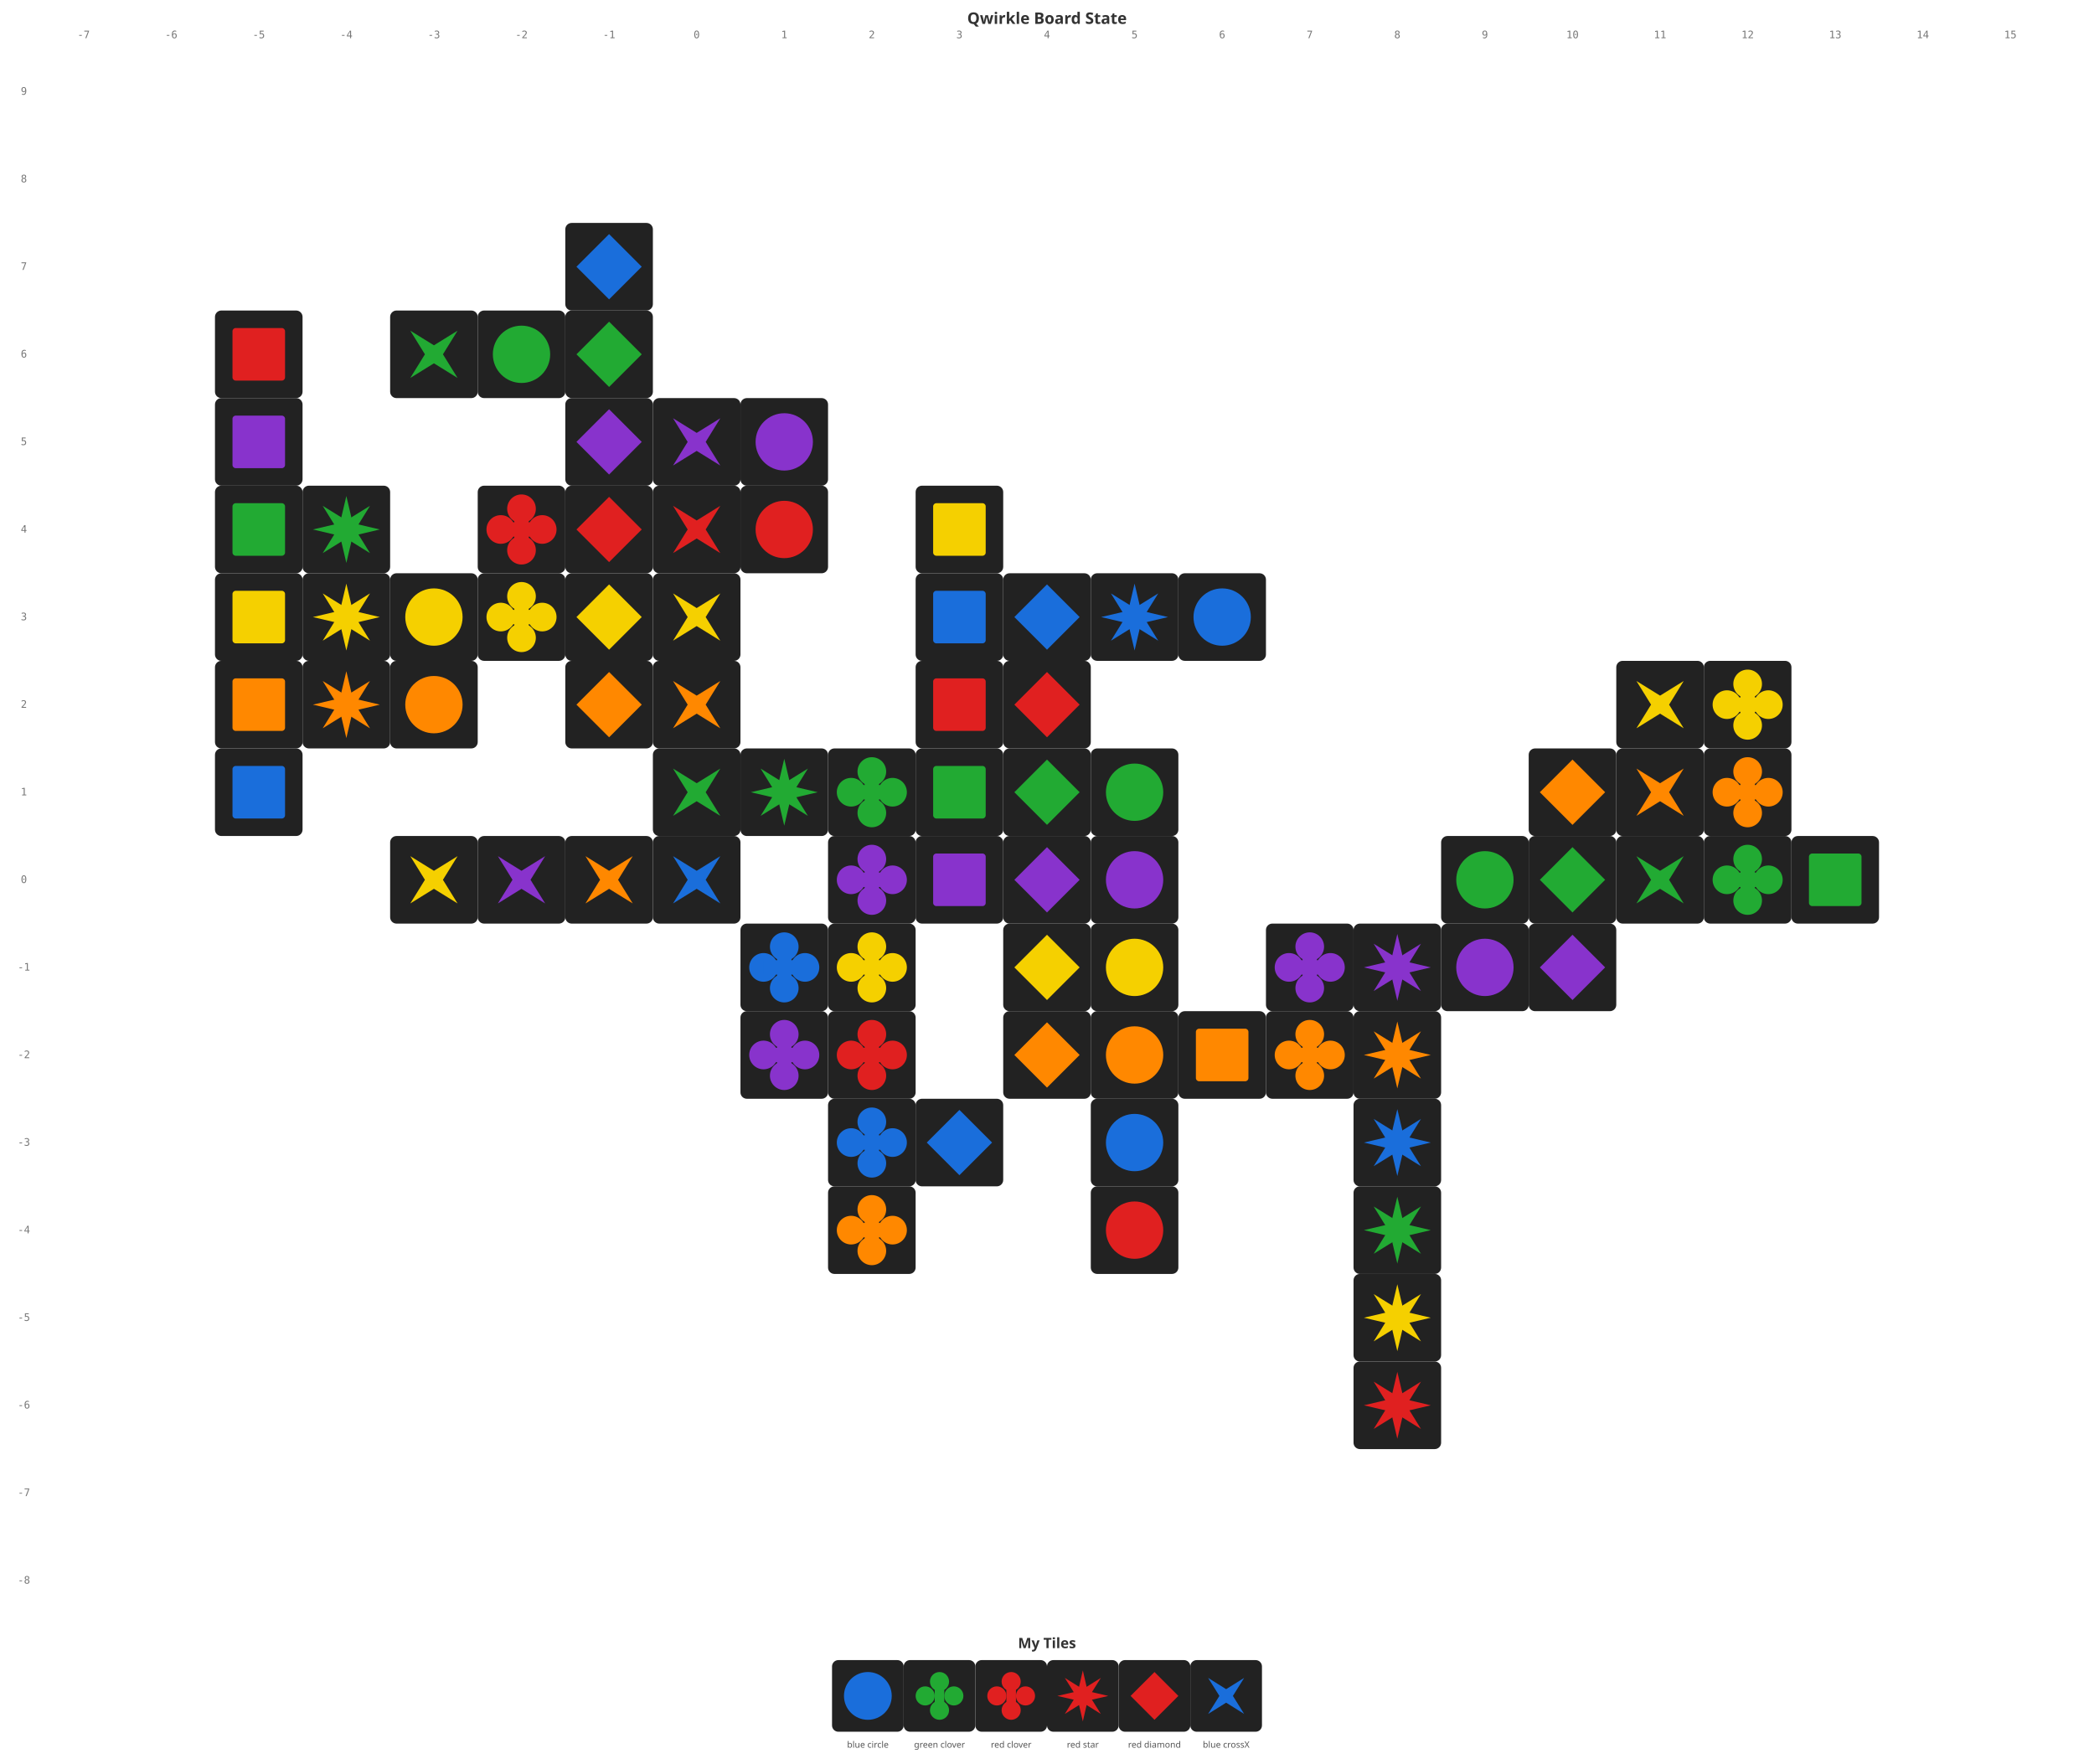
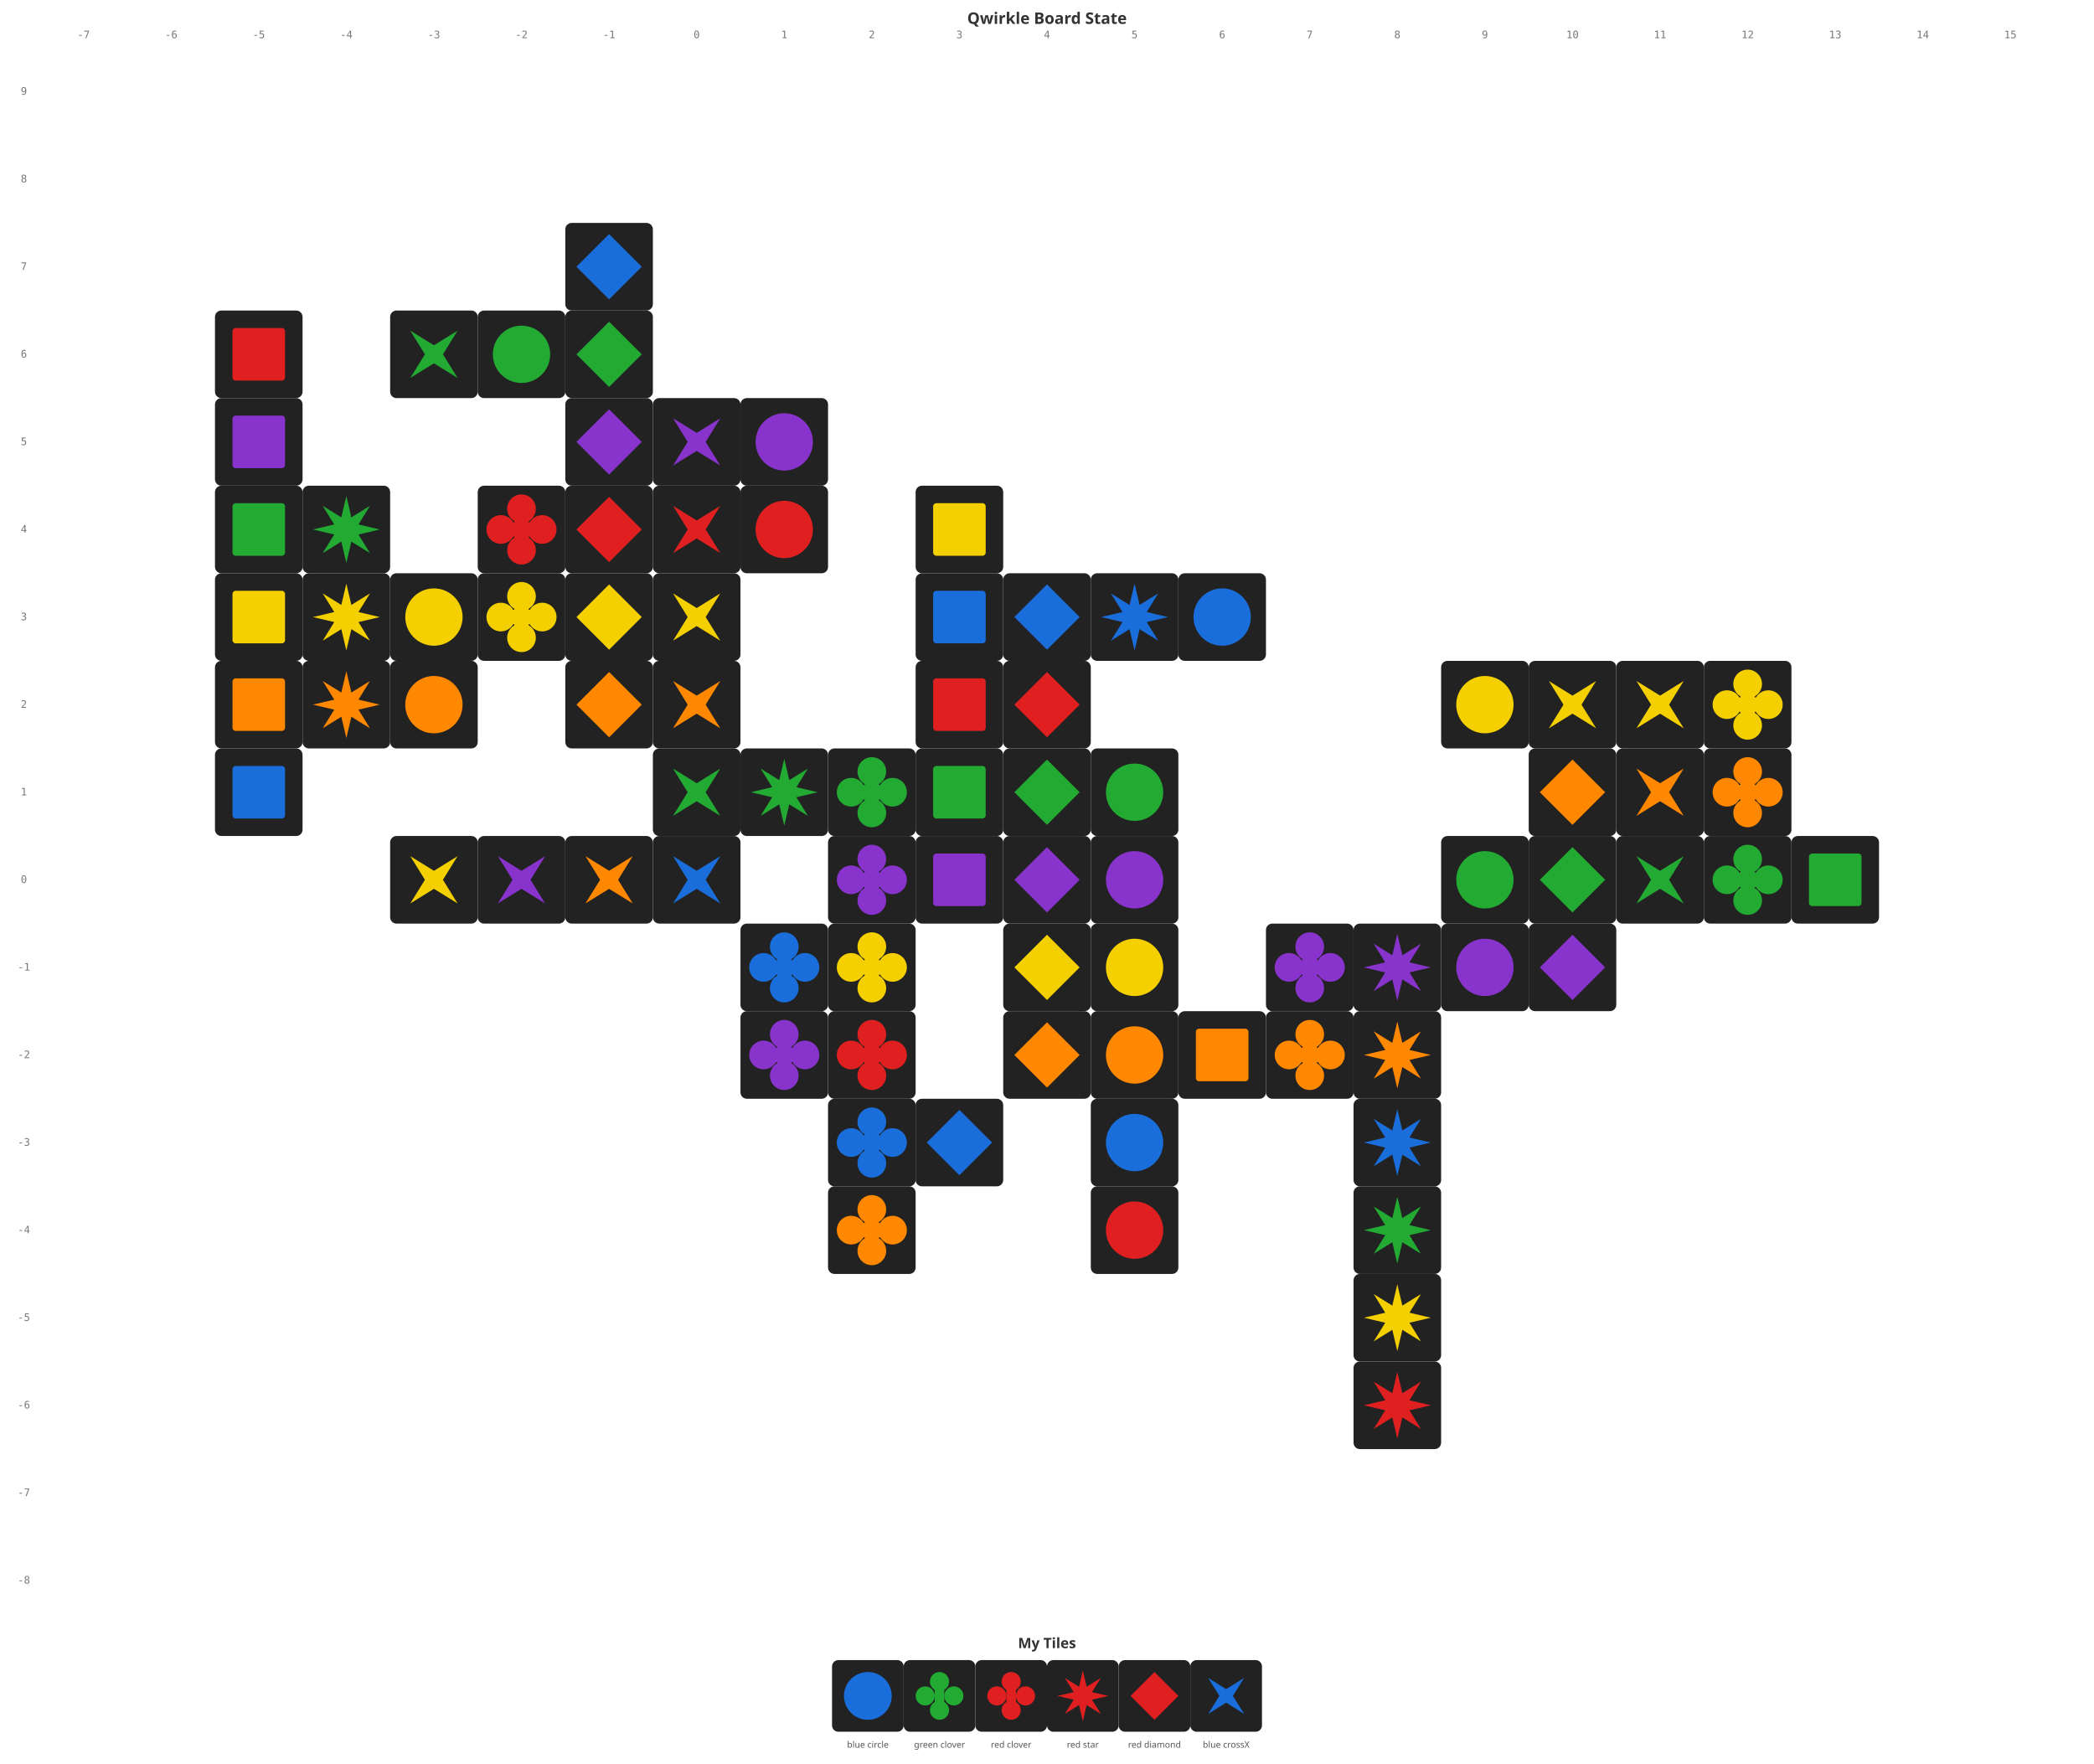
<svg xmlns="http://www.w3.org/2000/svg" viewBox="0 0 2630 2215" width="2630" height="2215" style="background:#f5f0e8">
  <text x="1315" y="30" text-anchor="middle" font-size="20" fill="#333" font-family="sans-serif" font-weight="bold">Qwirkle Board State</text>
  <text x="105" y="48" text-anchor="middle" font-size="13" fill="#777" font-family="monospace">-7</text>
  <text x="215" y="48" text-anchor="middle" font-size="13" fill="#777" font-family="monospace">-6</text>
  <text x="325" y="48" text-anchor="middle" font-size="13" fill="#777" font-family="monospace">-5</text>
  <text x="435" y="48" text-anchor="middle" font-size="13" fill="#777" font-family="monospace">-4</text>
  <text x="545" y="48" text-anchor="middle" font-size="13" fill="#777" font-family="monospace">-3</text>
  <text x="655" y="48" text-anchor="middle" font-size="13" fill="#777" font-family="monospace">-2</text>
  <text x="765" y="48" text-anchor="middle" font-size="13" fill="#777" font-family="monospace">-1</text>
  <text x="875" y="48" text-anchor="middle" font-size="13" fill="#777" font-family="monospace">0</text>
  <text x="985" y="48" text-anchor="middle" font-size="13" fill="#777" font-family="monospace">1</text>
  <text x="1095" y="48" text-anchor="middle" font-size="13" fill="#777" font-family="monospace">2</text>
  <text x="1205" y="48" text-anchor="middle" font-size="13" fill="#777" font-family="monospace">3</text>
  <text x="1315" y="48" text-anchor="middle" font-size="13" fill="#777" font-family="monospace">4</text>
  <text x="1425" y="48" text-anchor="middle" font-size="13" fill="#777" font-family="monospace">5</text>
  <text x="1535" y="48" text-anchor="middle" font-size="13" fill="#777" font-family="monospace">6</text>
  <text x="1645" y="48" text-anchor="middle" font-size="13" fill="#777" font-family="monospace">7</text>
  <text x="1755" y="48" text-anchor="middle" font-size="13" fill="#777" font-family="monospace">8</text>
  <text x="1865" y="48" text-anchor="middle" font-size="13" fill="#777" font-family="monospace">9</text>
  <text x="1975" y="48" text-anchor="middle" font-size="13" fill="#777" font-family="monospace">10</text>
  <text x="2085" y="48" text-anchor="middle" font-size="13" fill="#777" font-family="monospace">11</text>
  <text x="2195" y="48" text-anchor="middle" font-size="13" fill="#777" font-family="monospace">12</text>
  <text x="2305" y="48" text-anchor="middle" font-size="13" fill="#777" font-family="monospace">13</text>
  <text x="2415" y="48" text-anchor="middle" font-size="13" fill="#777" font-family="monospace">14</text>
  <text x="2525" y="48" text-anchor="middle" font-size="13" fill="#777" font-family="monospace">15</text>
  <text x="30" y="1989" text-anchor="middle" font-size="13" fill="#777" font-family="monospace">-8</text>
  <text x="30" y="1879" text-anchor="middle" font-size="13" fill="#777" font-family="monospace">-7</text>
  <text x="30" y="1769" text-anchor="middle" font-size="13" fill="#777" font-family="monospace">-6</text>
  <text x="30" y="1659" text-anchor="middle" font-size="13" fill="#777" font-family="monospace">-5</text>
  <text x="30" y="1549" text-anchor="middle" font-size="13" fill="#777" font-family="monospace">-4</text>
  <text x="30" y="1439" text-anchor="middle" font-size="13" fill="#777" font-family="monospace">-3</text>
  <text x="30" y="1329" text-anchor="middle" font-size="13" fill="#777" font-family="monospace">-2</text>
  <text x="30" y="1219" text-anchor="middle" font-size="13" fill="#777" font-family="monospace">-1</text>
  <text x="30" y="1109" text-anchor="middle" font-size="13" fill="#777" font-family="monospace">0</text>
  <text x="30" y="999" text-anchor="middle" font-size="13" fill="#777" font-family="monospace">1</text>
  <text x="30" y="889" text-anchor="middle" font-size="13" fill="#777" font-family="monospace">2</text>
  <text x="30" y="779" text-anchor="middle" font-size="13" fill="#777" font-family="monospace">3</text>
  <text x="30" y="669" text-anchor="middle" font-size="13" fill="#777" font-family="monospace">4</text>
  <text x="30" y="559" text-anchor="middle" font-size="13" fill="#777" font-family="monospace">5</text>
  <text x="30" y="449" text-anchor="middle" font-size="13" fill="#777" font-family="monospace">6</text>
  <text x="30" y="339" text-anchor="middle" font-size="13" fill="#777" font-family="monospace">7</text>
  <text x="30" y="229" text-anchor="middle" font-size="13" fill="#777" font-family="monospace">8</text>
  <text x="30" y="119" text-anchor="middle" font-size="13" fill="#777" font-family="monospace">9</text>
  <rect x="270" y="390" width="110" height="110" rx="8" fill="#222" />
  <rect x="292" y="412" width="66" height="66" rx="4" fill="#e02020" />
  <rect x="270" y="500" width="110" height="110" rx="8" fill="#222" />
  <rect x="292" y="522" width="66" height="66" rx="4" fill="#8833cc" />
  <rect x="270" y="610" width="110" height="110" rx="8" fill="#222" />
  <rect x="292" y="632" width="66" height="66" rx="4" fill="#22aa33" />
  <rect x="270" y="720" width="110" height="110" rx="8" fill="#222" />
  <rect x="292" y="742" width="66" height="66" rx="4" fill="#f5d000" />
  <rect x="270" y="830" width="110" height="110" rx="8" fill="#222" />
  <rect x="292" y="852" width="66" height="66" rx="4" fill="#ff8800" />
  <rect x="270" y="940" width="110" height="110" rx="8" fill="#222" />
  <rect x="292" y="962" width="66" height="66" rx="4" fill="#1a6edb" />
  <rect x="380" y="610" width="110" height="110" rx="8" fill="#222" />
  <g transform="translate(435,665)">
    <polygon points="0,-42 8,-8 42,0 8,8 0,42 -8,8 -42,0 -8,-8" fill="#22aa33" />
    <polygon points="0,-42 8,-8 42,0 8,8 0,42 -8,8 -42,0 -8,-8" fill="#22aa33" transform="rotate(45)" />
  </g>
  <rect x="380" y="720" width="110" height="110" rx="8" fill="#222" />
  <g transform="translate(435,775)">
    <polygon points="0,-42 8,-8 42,0 8,8 0,42 -8,8 -42,0 -8,-8" fill="#f5d000" />
    <polygon points="0,-42 8,-8 42,0 8,8 0,42 -8,8 -42,0 -8,-8" fill="#f5d000" transform="rotate(45)" />
  </g>
  <rect x="380" y="830" width="110" height="110" rx="8" fill="#222" />
  <g transform="translate(435,885)">
    <polygon points="0,-42 8,-8 42,0 8,8 0,42 -8,8 -42,0 -8,-8" fill="#ff8800" />
    <polygon points="0,-42 8,-8 42,0 8,8 0,42 -8,8 -42,0 -8,-8" fill="#ff8800" transform="rotate(45)" />
  </g>
  <rect x="490" y="390" width="110" height="110" rx="8" fill="#222" />
  <g transform="translate(545,445) rotate(45)">
    <polygon points="0,-42 8,-8 42,0 8,8 0,42 -8,8 -42,0 -8,-8" fill="#22aa33" />
  </g>
  <rect x="490" y="720" width="110" height="110" rx="8" fill="#222" />
  <circle cx="545" cy="775" r="36" fill="#f5d000" />
  <rect x="490" y="830" width="110" height="110" rx="8" fill="#222" />
  <circle cx="545" cy="885" r="36" fill="#ff8800" />
  <rect x="490" y="1050" width="110" height="110" rx="8" fill="#222" />
  <g transform="translate(545,1105) rotate(45)">
    <polygon points="0,-42 8,-8 42,0 8,8 0,42 -8,8 -42,0 -8,-8" fill="#f5d000" />
  </g>
  <rect x="600" y="390" width="110" height="110" rx="8" fill="#222" />
  <circle cx="655" cy="445" r="36" fill="#22aa33" />
  <rect x="600" y="610" width="110" height="110" rx="8" fill="#222" />
  <g transform="translate(655,665)">
    <circle cx="0" cy="-26" r="18" fill="#e02020" />
    <circle cx="26" cy="0" r="18" fill="#e02020" />
    <circle cx="0" cy="26" r="18" fill="#e02020" />
    <circle cx="-26" cy="0" r="18" fill="#e02020" />
    <rect x="-9" y="-26" width="18" height="52" fill="#e02020" />
    <rect x="-26" y="-9" width="52" height="18" fill="#e02020" />
  </g>
  <rect x="600" y="720" width="110" height="110" rx="8" fill="#222" />
  <g transform="translate(655,775)">
    <circle cx="0" cy="-26" r="18" fill="#f5d000" />
    <circle cx="26" cy="0" r="18" fill="#f5d000" />
    <circle cx="0" cy="26" r="18" fill="#f5d000" />
    <circle cx="-26" cy="0" r="18" fill="#f5d000" />
    <rect x="-9" y="-26" width="18" height="52" fill="#f5d000" />
    <rect x="-26" y="-9" width="52" height="18" fill="#f5d000" />
  </g>
  <rect x="600" y="1050" width="110" height="110" rx="8" fill="#222" />
  <g transform="translate(655,1105) rotate(45)">
    <polygon points="0,-42 8,-8 42,0 8,8 0,42 -8,8 -42,0 -8,-8" fill="#8833cc" />
  </g>
  <rect x="710" y="280" width="110" height="110" rx="8" fill="#222" />
  <polygon points="765,294 806,335 765,376 724,335" fill="#1a6edb" />
  <rect x="710" y="390" width="110" height="110" rx="8" fill="#222" />
  <polygon points="765,404 806,445 765,486 724,445" fill="#22aa33" />
  <rect x="710" y="500" width="110" height="110" rx="8" fill="#222" />
  <polygon points="765,514 806,555 765,596 724,555" fill="#8833cc" />
  <rect x="710" y="610" width="110" height="110" rx="8" fill="#222" />
  <polygon points="765,624 806,665 765,706 724,665" fill="#e02020" />
  <rect x="710" y="720" width="110" height="110" rx="8" fill="#222" />
  <polygon points="765,734 806,775 765,816 724,775" fill="#f5d000" />
  <rect x="710" y="830" width="110" height="110" rx="8" fill="#222" />
  <polygon points="765,844 806,885 765,926 724,885" fill="#ff8800" />
  <rect x="710" y="1050" width="110" height="110" rx="8" fill="#222" />
  <g transform="translate(765,1105) rotate(45)">
    <polygon points="0,-42 8,-8 42,0 8,8 0,42 -8,8 -42,0 -8,-8" fill="#ff8800" />
  </g>
  <rect x="820" y="500" width="110" height="110" rx="8" fill="#222" />
  <g transform="translate(875,555) rotate(45)">
    <polygon points="0,-42 8,-8 42,0 8,8 0,42 -8,8 -42,0 -8,-8" fill="#8833cc" />
  </g>
  <rect x="820" y="610" width="110" height="110" rx="8" fill="#222" />
  <g transform="translate(875,665) rotate(45)">
    <polygon points="0,-42 8,-8 42,0 8,8 0,42 -8,8 -42,0 -8,-8" fill="#e02020" />
  </g>
  <rect x="820" y="720" width="110" height="110" rx="8" fill="#222" />
  <g transform="translate(875,775) rotate(45)">
    <polygon points="0,-42 8,-8 42,0 8,8 0,42 -8,8 -42,0 -8,-8" fill="#f5d000" />
  </g>
  <rect x="820" y="830" width="110" height="110" rx="8" fill="#222" />
  <g transform="translate(875,885) rotate(45)">
    <polygon points="0,-42 8,-8 42,0 8,8 0,42 -8,8 -42,0 -8,-8" fill="#ff8800" />
  </g>
  <rect x="820" y="940" width="110" height="110" rx="8" fill="#222" />
  <g transform="translate(875,995) rotate(45)">
    <polygon points="0,-42 8,-8 42,0 8,8 0,42 -8,8 -42,0 -8,-8" fill="#22aa33" />
  </g>
  <rect x="820" y="1050" width="110" height="110" rx="8" fill="#222" />
  <g transform="translate(875,1105) rotate(45)">
    <polygon points="0,-42 8,-8 42,0 8,8 0,42 -8,8 -42,0 -8,-8" fill="#1a6edb" />
  </g>
  <rect x="930" y="500" width="110" height="110" rx="8" fill="#222" />
  <circle cx="985" cy="555" r="36" fill="#8833cc" />
  <rect x="930" y="610" width="110" height="110" rx="8" fill="#222" />
  <circle cx="985" cy="665" r="36" fill="#e02020" />
  <rect x="930" y="940" width="110" height="110" rx="8" fill="#222" />
  <g transform="translate(985,995)">
    <polygon points="0,-42 8,-8 42,0 8,8 0,42 -8,8 -42,0 -8,-8" fill="#22aa33" />
    <polygon points="0,-42 8,-8 42,0 8,8 0,42 -8,8 -42,0 -8,-8" fill="#22aa33" transform="rotate(45)" />
  </g>
  <rect x="930" y="1160" width="110" height="110" rx="8" fill="#222" />
  <g transform="translate(985,1215)">
    <circle cx="0" cy="-26" r="18" fill="#1a6edb" />
    <circle cx="26" cy="0" r="18" fill="#1a6edb" />
    <circle cx="0" cy="26" r="18" fill="#1a6edb" />
    <circle cx="-26" cy="0" r="18" fill="#1a6edb" />
    <rect x="-9" y="-26" width="18" height="52" fill="#1a6edb" />
    <rect x="-26" y="-9" width="52" height="18" fill="#1a6edb" />
  </g>
  <rect x="930" y="1270" width="110" height="110" rx="8" fill="#222" />
  <g transform="translate(985,1325)">
    <circle cx="0" cy="-26" r="18" fill="#8833cc" />
    <circle cx="26" cy="0" r="18" fill="#8833cc" />
    <circle cx="0" cy="26" r="18" fill="#8833cc" />
    <circle cx="-26" cy="0" r="18" fill="#8833cc" />
    <rect x="-9" y="-26" width="18" height="52" fill="#8833cc" />
    <rect x="-26" y="-9" width="52" height="18" fill="#8833cc" />
  </g>
  <rect x="1040" y="940" width="110" height="110" rx="8" fill="#222" />
  <g transform="translate(1095,995)">
    <circle cx="0" cy="-26" r="18" fill="#22aa33" />
    <circle cx="26" cy="0" r="18" fill="#22aa33" />
    <circle cx="0" cy="26" r="18" fill="#22aa33" />
    <circle cx="-26" cy="0" r="18" fill="#22aa33" />
    <rect x="-9" y="-26" width="18" height="52" fill="#22aa33" />
    <rect x="-26" y="-9" width="52" height="18" fill="#22aa33" />
  </g>
  <rect x="1040" y="1050" width="110" height="110" rx="8" fill="#222" />
  <g transform="translate(1095,1105)">
    <circle cx="0" cy="-26" r="18" fill="#8833cc" />
    <circle cx="26" cy="0" r="18" fill="#8833cc" />
    <circle cx="0" cy="26" r="18" fill="#8833cc" />
    <circle cx="-26" cy="0" r="18" fill="#8833cc" />
    <rect x="-9" y="-26" width="18" height="52" fill="#8833cc" />
    <rect x="-26" y="-9" width="52" height="18" fill="#8833cc" />
  </g>
  <rect x="1040" y="1160" width="110" height="110" rx="8" fill="#222" />
  <g transform="translate(1095,1215)">
    <circle cx="0" cy="-26" r="18" fill="#f5d000" />
    <circle cx="26" cy="0" r="18" fill="#f5d000" />
    <circle cx="0" cy="26" r="18" fill="#f5d000" />
    <circle cx="-26" cy="0" r="18" fill="#f5d000" />
    <rect x="-9" y="-26" width="18" height="52" fill="#f5d000" />
    <rect x="-26" y="-9" width="52" height="18" fill="#f5d000" />
  </g>
  <rect x="1040" y="1270" width="110" height="110" rx="8" fill="#222" />
  <g transform="translate(1095,1325)">
    <circle cx="0" cy="-26" r="18" fill="#e02020" />
    <circle cx="26" cy="0" r="18" fill="#e02020" />
    <circle cx="0" cy="26" r="18" fill="#e02020" />
    <circle cx="-26" cy="0" r="18" fill="#e02020" />
    <rect x="-9" y="-26" width="18" height="52" fill="#e02020" />
    <rect x="-26" y="-9" width="52" height="18" fill="#e02020" />
  </g>
  <rect x="1040" y="1380" width="110" height="110" rx="8" fill="#222" />
  <g transform="translate(1095,1435)">
    <circle cx="0" cy="-26" r="18" fill="#1a6edb" />
    <circle cx="26" cy="0" r="18" fill="#1a6edb" />
    <circle cx="0" cy="26" r="18" fill="#1a6edb" />
    <circle cx="-26" cy="0" r="18" fill="#1a6edb" />
    <rect x="-9" y="-26" width="18" height="52" fill="#1a6edb" />
    <rect x="-26" y="-9" width="52" height="18" fill="#1a6edb" />
  </g>
  <rect x="1040" y="1490" width="110" height="110" rx="8" fill="#222" />
  <g transform="translate(1095,1545)">
    <circle cx="0" cy="-26" r="18" fill="#ff8800" />
    <circle cx="26" cy="0" r="18" fill="#ff8800" />
    <circle cx="0" cy="26" r="18" fill="#ff8800" />
    <circle cx="-26" cy="0" r="18" fill="#ff8800" />
    <rect x="-9" y="-26" width="18" height="52" fill="#ff8800" />
    <rect x="-26" y="-9" width="52" height="18" fill="#ff8800" />
  </g>
  <rect x="1150" y="610" width="110" height="110" rx="8" fill="#222" />
  <rect x="1172" y="632" width="66" height="66" rx="4" fill="#f5d000" />
  <rect x="1150" y="720" width="110" height="110" rx="8" fill="#222" />
  <rect x="1172" y="742" width="66" height="66" rx="4" fill="#1a6edb" />
  <rect x="1150" y="830" width="110" height="110" rx="8" fill="#222" />
  <rect x="1172" y="852" width="66" height="66" rx="4" fill="#e02020" />
  <rect x="1150" y="940" width="110" height="110" rx="8" fill="#222" />
  <rect x="1172" y="962" width="66" height="66" rx="4" fill="#22aa33" />
  <rect x="1150" y="1050" width="110" height="110" rx="8" fill="#222" />
  <rect x="1172" y="1072" width="66" height="66" rx="4" fill="#8833cc" />
  <rect x="1150" y="1380" width="110" height="110" rx="8" fill="#222" />
  <polygon points="1205,1394 1246,1435 1205,1476 1164,1435" fill="#1a6edb" />
  <rect x="1260" y="720" width="110" height="110" rx="8" fill="#222" />
  <polygon points="1315,734 1356,775 1315,816 1274,775" fill="#1a6edb" />
  <rect x="1260" y="830" width="110" height="110" rx="8" fill="#222" />
  <polygon points="1315,844 1356,885 1315,926 1274,885" fill="#e02020" />
  <rect x="1260" y="940" width="110" height="110" rx="8" fill="#222" />
  <polygon points="1315,954 1356,995 1315,1036 1274,995" fill="#22aa33" />
  <rect x="1260" y="1050" width="110" height="110" rx="8" fill="#222" />
  <polygon points="1315,1064 1356,1105 1315,1146 1274,1105" fill="#8833cc" />
  <rect x="1260" y="1160" width="110" height="110" rx="8" fill="#222" />
  <polygon points="1315,1174 1356,1215 1315,1256 1274,1215" fill="#f5d000" />
  <rect x="1260" y="1270" width="110" height="110" rx="8" fill="#222" />
  <polygon points="1315,1284 1356,1325 1315,1366 1274,1325" fill="#ff8800" />
  <rect x="1370" y="720" width="110" height="110" rx="8" fill="#222" />
  <g transform="translate(1425,775)">
    <polygon points="0,-42 8,-8 42,0 8,8 0,42 -8,8 -42,0 -8,-8" fill="#1a6edb" />
    <polygon points="0,-42 8,-8 42,0 8,8 0,42 -8,8 -42,0 -8,-8" fill="#1a6edb" transform="rotate(45)" />
  </g>
  <rect x="1370" y="940" width="110" height="110" rx="8" fill="#222" />
  <circle cx="1425" cy="995" r="36" fill="#22aa33" />
  <rect x="1370" y="1050" width="110" height="110" rx="8" fill="#222" />
  <circle cx="1425" cy="1105" r="36" fill="#8833cc" />
  <rect x="1370" y="1160" width="110" height="110" rx="8" fill="#222" />
  <circle cx="1425" cy="1215" r="36" fill="#f5d000" />
  <rect x="1370" y="1270" width="110" height="110" rx="8" fill="#222" />
  <circle cx="1425" cy="1325" r="36" fill="#ff8800" />
  <rect x="1370" y="1380" width="110" height="110" rx="8" fill="#222" />
  <circle cx="1425" cy="1435" r="36" fill="#1a6edb" />
  <rect x="1370" y="1490" width="110" height="110" rx="8" fill="#222" />
  <circle cx="1425" cy="1545" r="36" fill="#e02020" />
  <rect x="1480" y="720" width="110" height="110" rx="8" fill="#222" />
  <circle cx="1535" cy="775" r="36" fill="#1a6edb" />
  <rect x="1480" y="1270" width="110" height="110" rx="8" fill="#222" />
  <rect x="1502" y="1292" width="66" height="66" rx="4" fill="#ff8800" />
  <rect x="1590" y="1160" width="110" height="110" rx="8" fill="#222" />
  <g transform="translate(1645,1215)">
    <circle cx="0" cy="-26" r="18" fill="#8833cc" />
    <circle cx="26" cy="0" r="18" fill="#8833cc" />
    <circle cx="0" cy="26" r="18" fill="#8833cc" />
    <circle cx="-26" cy="0" r="18" fill="#8833cc" />
    <rect x="-9" y="-26" width="18" height="52" fill="#8833cc" />
    <rect x="-26" y="-9" width="52" height="18" fill="#8833cc" />
  </g>
  <rect x="1590" y="1270" width="110" height="110" rx="8" fill="#222" />
  <g transform="translate(1645,1325)">
    <circle cx="0" cy="-26" r="18" fill="#ff8800" />
    <circle cx="26" cy="0" r="18" fill="#ff8800" />
    <circle cx="0" cy="26" r="18" fill="#ff8800" />
    <circle cx="-26" cy="0" r="18" fill="#ff8800" />
    <rect x="-9" y="-26" width="18" height="52" fill="#ff8800" />
    <rect x="-26" y="-9" width="52" height="18" fill="#ff8800" />
  </g>
  <rect x="1700" y="1160" width="110" height="110" rx="8" fill="#222" />
  <g transform="translate(1755,1215)">
    <polygon points="0,-42 8,-8 42,0 8,8 0,42 -8,8 -42,0 -8,-8" fill="#8833cc" />
    <polygon points="0,-42 8,-8 42,0 8,8 0,42 -8,8 -42,0 -8,-8" fill="#8833cc" transform="rotate(45)" />
  </g>
  <rect x="1700" y="1270" width="110" height="110" rx="8" fill="#222" />
  <g transform="translate(1755,1325)">
    <polygon points="0,-42 8,-8 42,0 8,8 0,42 -8,8 -42,0 -8,-8" fill="#ff8800" />
    <polygon points="0,-42 8,-8 42,0 8,8 0,42 -8,8 -42,0 -8,-8" fill="#ff8800" transform="rotate(45)" />
  </g>
  <rect x="1700" y="1380" width="110" height="110" rx="8" fill="#222" />
  <g transform="translate(1755,1435)">
    <polygon points="0,-42 8,-8 42,0 8,8 0,42 -8,8 -42,0 -8,-8" fill="#1a6edb" />
    <polygon points="0,-42 8,-8 42,0 8,8 0,42 -8,8 -42,0 -8,-8" fill="#1a6edb" transform="rotate(45)" />
  </g>
  <rect x="1700" y="1490" width="110" height="110" rx="8" fill="#222" />
  <g transform="translate(1755,1545)">
    <polygon points="0,-42 8,-8 42,0 8,8 0,42 -8,8 -42,0 -8,-8" fill="#22aa33" />
    <polygon points="0,-42 8,-8 42,0 8,8 0,42 -8,8 -42,0 -8,-8" fill="#22aa33" transform="rotate(45)" />
  </g>
  <rect x="1700" y="1600" width="110" height="110" rx="8" fill="#222" />
  <g transform="translate(1755,1655)">
    <polygon points="0,-42 8,-8 42,0 8,8 0,42 -8,8 -42,0 -8,-8" fill="#f5d000" />
    <polygon points="0,-42 8,-8 42,0 8,8 0,42 -8,8 -42,0 -8,-8" fill="#f5d000" transform="rotate(45)" />
  </g>
  <rect x="1700" y="1710" width="110" height="110" rx="8" fill="#222" />
  <g transform="translate(1755,1765)">
    <polygon points="0,-42 8,-8 42,0 8,8 0,42 -8,8 -42,0 -8,-8" fill="#e02020" />
    <polygon points="0,-42 8,-8 42,0 8,8 0,42 -8,8 -42,0 -8,-8" fill="#e02020" transform="rotate(45)" />
  </g>
+   <rect x="1810" y="830" width="110" height="110" rx="8" fill="#222" />
+   <circle cx="1865" cy="885" r="36" fill="#f5d000" />
  <rect x="1810" y="1050" width="110" height="110" rx="8" fill="#222" />
  <circle cx="1865" cy="1105" r="36" fill="#22aa33" />
  <rect x="1810" y="1160" width="110" height="110" rx="8" fill="#222" />
  <circle cx="1865" cy="1215" r="36" fill="#8833cc" />
+   <rect x="1920" y="830" width="110" height="110" rx="8" fill="#222" />
+   <g transform="translate(1975,885) rotate(45)">
+     <polygon points="0,-42 8,-8 42,0 8,8 0,42 -8,8 -42,0 -8,-8" fill="#f5d000" />
+   </g>
  <rect x="1920" y="940" width="110" height="110" rx="8" fill="#222" />
  <polygon points="1975,954 2016,995 1975,1036 1934,995" fill="#ff8800" />
  <rect x="1920" y="1050" width="110" height="110" rx="8" fill="#222" />
  <polygon points="1975,1064 2016,1105 1975,1146 1934,1105" fill="#22aa33" />
  <rect x="1920" y="1160" width="110" height="110" rx="8" fill="#222" />
  <polygon points="1975,1174 2016,1215 1975,1256 1934,1215" fill="#8833cc" />
  <rect x="2030" y="830" width="110" height="110" rx="8" fill="#222" />
  <g transform="translate(2085,885) rotate(45)">
    <polygon points="0,-42 8,-8 42,0 8,8 0,42 -8,8 -42,0 -8,-8" fill="#f5d000" />
  </g>
  <rect x="2030" y="940" width="110" height="110" rx="8" fill="#222" />
  <g transform="translate(2085,995) rotate(45)">
    <polygon points="0,-42 8,-8 42,0 8,8 0,42 -8,8 -42,0 -8,-8" fill="#ff8800" />
  </g>
  <rect x="2030" y="1050" width="110" height="110" rx="8" fill="#222" />
  <g transform="translate(2085,1105) rotate(45)">
    <polygon points="0,-42 8,-8 42,0 8,8 0,42 -8,8 -42,0 -8,-8" fill="#22aa33" />
  </g>
  <rect x="2140" y="830" width="110" height="110" rx="8" fill="#222" />
  <g transform="translate(2195,885)">
    <circle cx="0" cy="-26" r="18" fill="#f5d000" />
    <circle cx="26" cy="0" r="18" fill="#f5d000" />
    <circle cx="0" cy="26" r="18" fill="#f5d000" />
    <circle cx="-26" cy="0" r="18" fill="#f5d000" />
    <rect x="-9" y="-26" width="18" height="52" fill="#f5d000" />
    <rect x="-26" y="-9" width="52" height="18" fill="#f5d000" />
  </g>
  <rect x="2140" y="940" width="110" height="110" rx="8" fill="#222" />
  <g transform="translate(2195,995)">
    <circle cx="0" cy="-26" r="18" fill="#ff8800" />
    <circle cx="26" cy="0" r="18" fill="#ff8800" />
    <circle cx="0" cy="26" r="18" fill="#ff8800" />
    <circle cx="-26" cy="0" r="18" fill="#ff8800" />
    <rect x="-9" y="-26" width="18" height="52" fill="#ff8800" />
    <rect x="-26" y="-9" width="52" height="18" fill="#ff8800" />
  </g>
  <rect x="2140" y="1050" width="110" height="110" rx="8" fill="#222" />
  <g transform="translate(2195,1105)">
    <circle cx="0" cy="-26" r="18" fill="#22aa33" />
    <circle cx="26" cy="0" r="18" fill="#22aa33" />
    <circle cx="0" cy="26" r="18" fill="#22aa33" />
    <circle cx="-26" cy="0" r="18" fill="#22aa33" />
    <rect x="-9" y="-26" width="18" height="52" fill="#22aa33" />
    <rect x="-26" y="-9" width="52" height="18" fill="#22aa33" />
  </g>
  <rect x="2250" y="1050" width="110" height="110" rx="8" fill="#222" />
  <rect x="2272" y="1072" width="66" height="66" rx="4" fill="#22aa33" />
  <text x="1315" y="2070" text-anchor="middle" font-size="18" fill="#333" font-family="sans-serif" font-weight="bold">My Tiles</text>
  <rect x="1045" y="2085" width="90" height="90" rx="8" fill="#222" />
  <circle cx="1090" cy="2130" r="30" fill="#1a6edb" />
  <text x="1090" y="2195" text-anchor="middle" font-size="11" fill="#555" font-family="sans-serif">blue circle</text>
  <rect x="1135" y="2085" width="90" height="90" rx="8" fill="#222" />
  <g transform="translate(1180,2130)">
    <circle cx="0" cy="-18" r="12" fill="#22aa33" />
    <circle cx="18" cy="0" r="12" fill="#22aa33" />
    <circle cx="0" cy="18" r="12" fill="#22aa33" />
    <circle cx="-18" cy="0" r="12" fill="#22aa33" />
    <rect x="-6" y="-18" width="12" height="36" fill="#22aa33" />
  </g>
  <text x="1180" y="2195" text-anchor="middle" font-size="11" fill="#555" font-family="sans-serif">green clover</text>
  <rect x="1225" y="2085" width="90" height="90" rx="8" fill="#222" />
  <g transform="translate(1270,2130)">
    <circle cx="0" cy="-18" r="12" fill="#e02020" />
    <circle cx="18" cy="0" r="12" fill="#e02020" />
    <circle cx="0" cy="18" r="12" fill="#e02020" />
    <circle cx="-18" cy="0" r="12" fill="#e02020" />
    <rect x="-6" y="-18" width="12" height="36" fill="#e02020" />
  </g>
  <text x="1270" y="2195" text-anchor="middle" font-size="11" fill="#555" font-family="sans-serif">red clover</text>
  <rect x="1315" y="2085" width="90" height="90" rx="8" fill="#222" />
  <g transform="translate(1360,2130)">
    <polygon points="0,-32 6,-6 32,0 6,6 0,32 -6,6 -32,0 -6,-6" fill="#e02020" />
    <polygon points="0,-32 6,-6 32,0 6,6 0,32 -6,6 -32,0 -6,-6" fill="#e02020" transform="rotate(45)" />
  </g>
  <text x="1360" y="2195" text-anchor="middle" font-size="11" fill="#555" font-family="sans-serif">red star</text>
  <rect x="1405" y="2085" width="90" height="90" rx="8" fill="#222" />
  <polygon points="1450,2100 1480,2130 1450,2160 1420,2130" fill="#e02020" />
  <text x="1450" y="2195" text-anchor="middle" font-size="11" fill="#555" font-family="sans-serif">red diamond</text>
  <rect x="1495" y="2085" width="90" height="90" rx="8" fill="#222" />
  <g transform="translate(1540,2130) rotate(45)">
    <polygon points="0,-32 6,-6 32,0 6,6 0,32 -6,6 -32,0 -6,-6" fill="#1a6edb" />
  </g>
  <text x="1540" y="2195" text-anchor="middle" font-size="11" fill="#555" font-family="sans-serif">blue crossX</text>
</svg>
